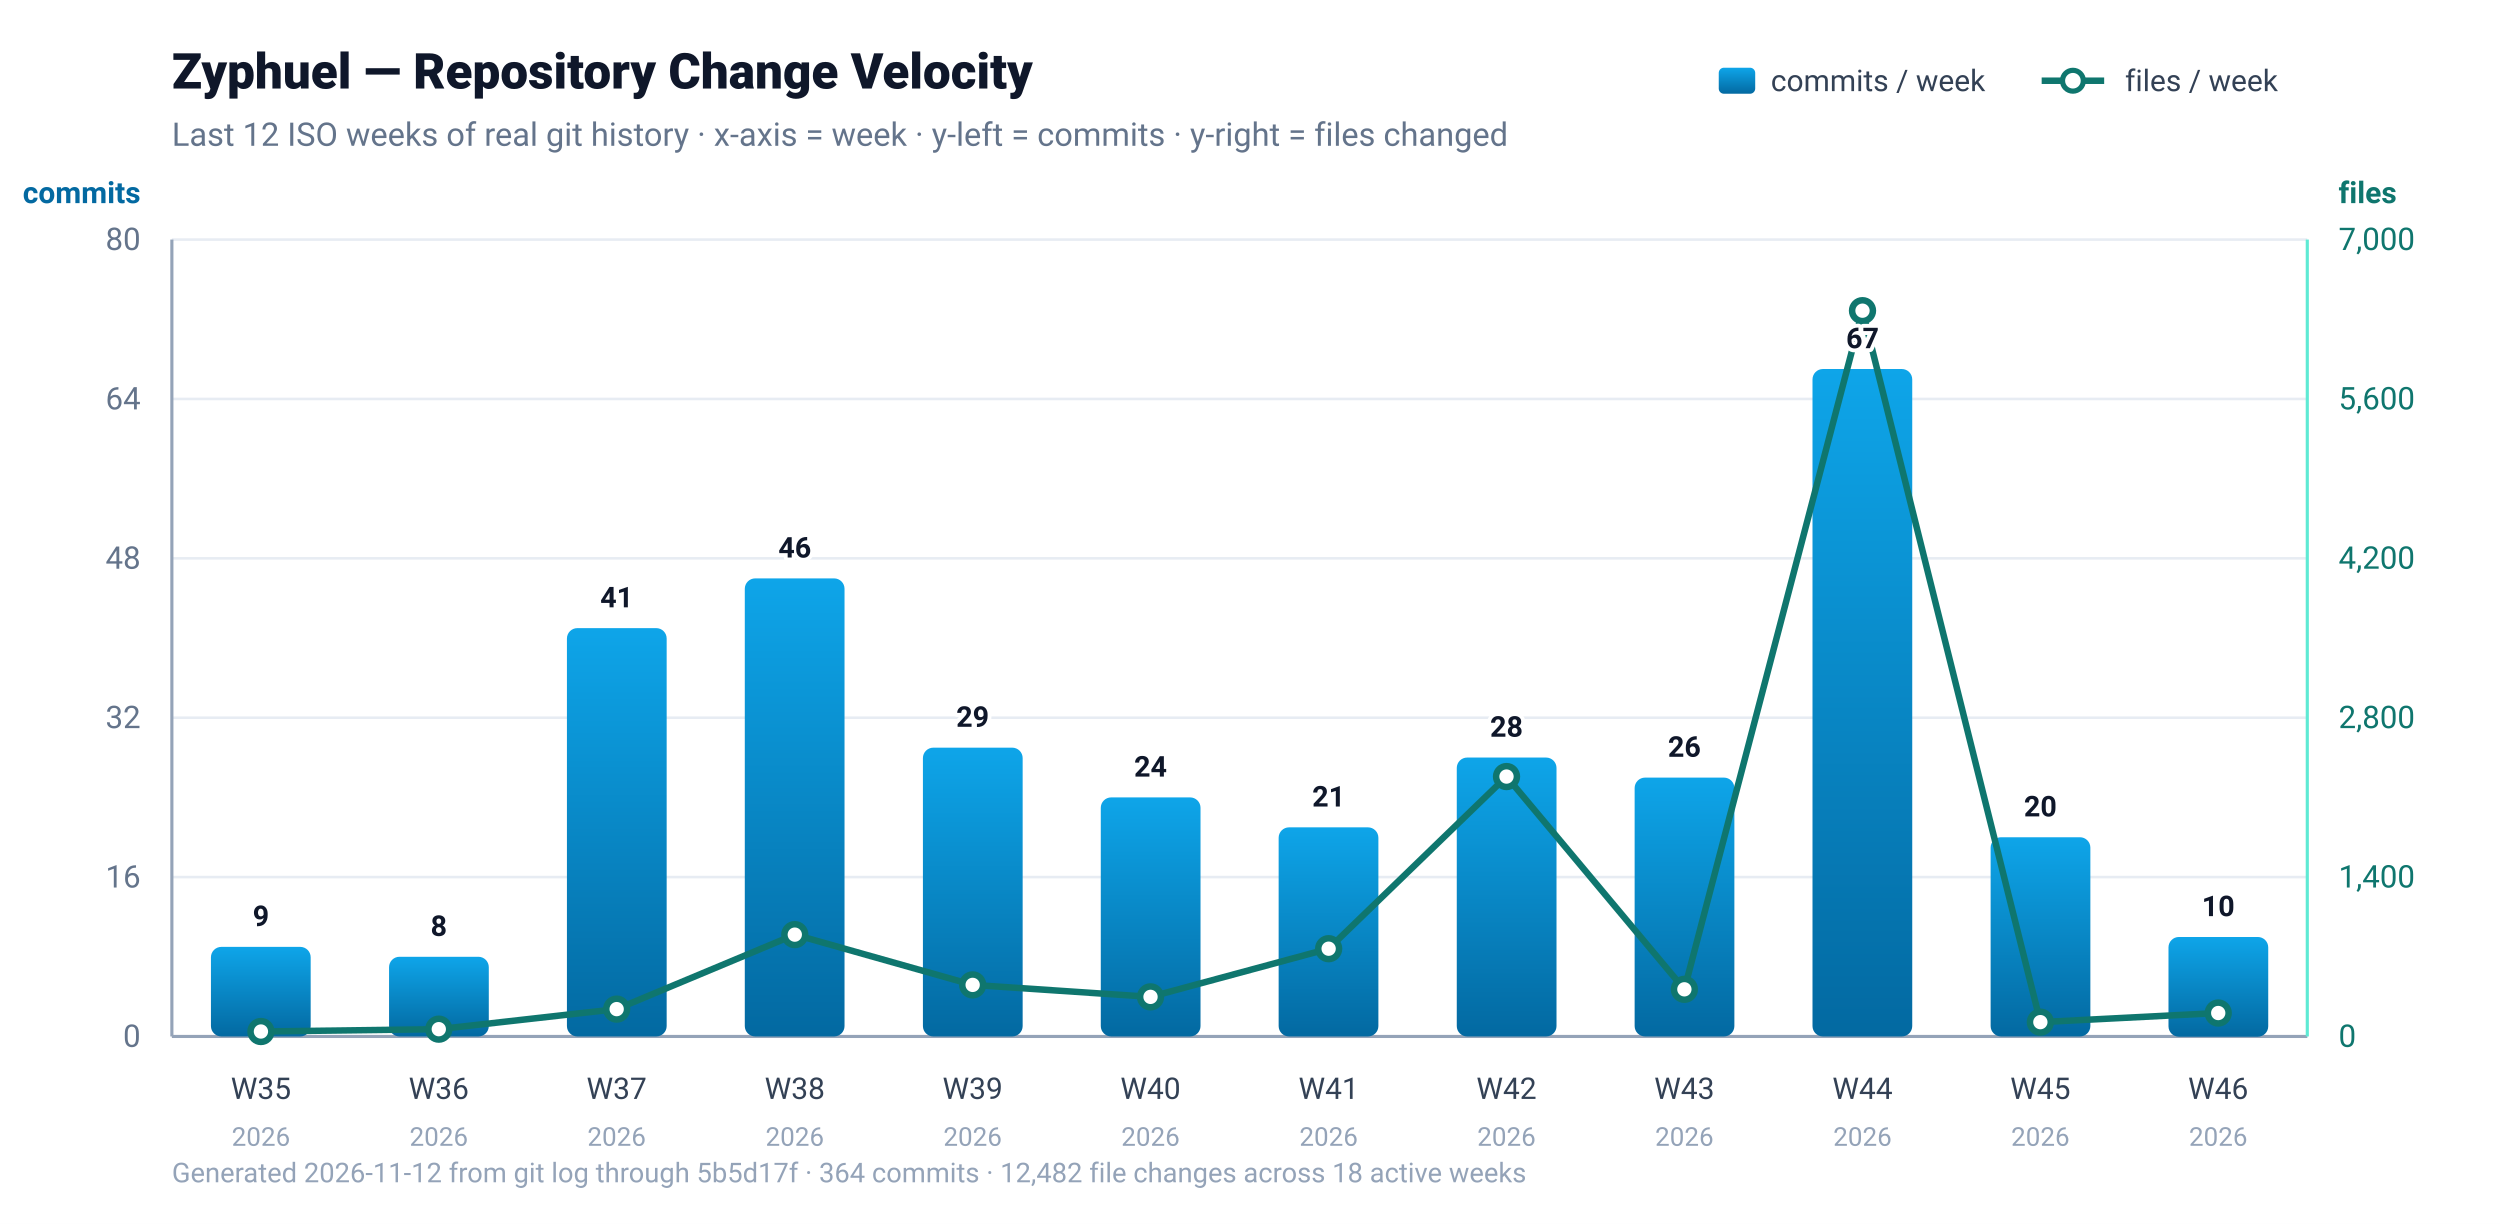
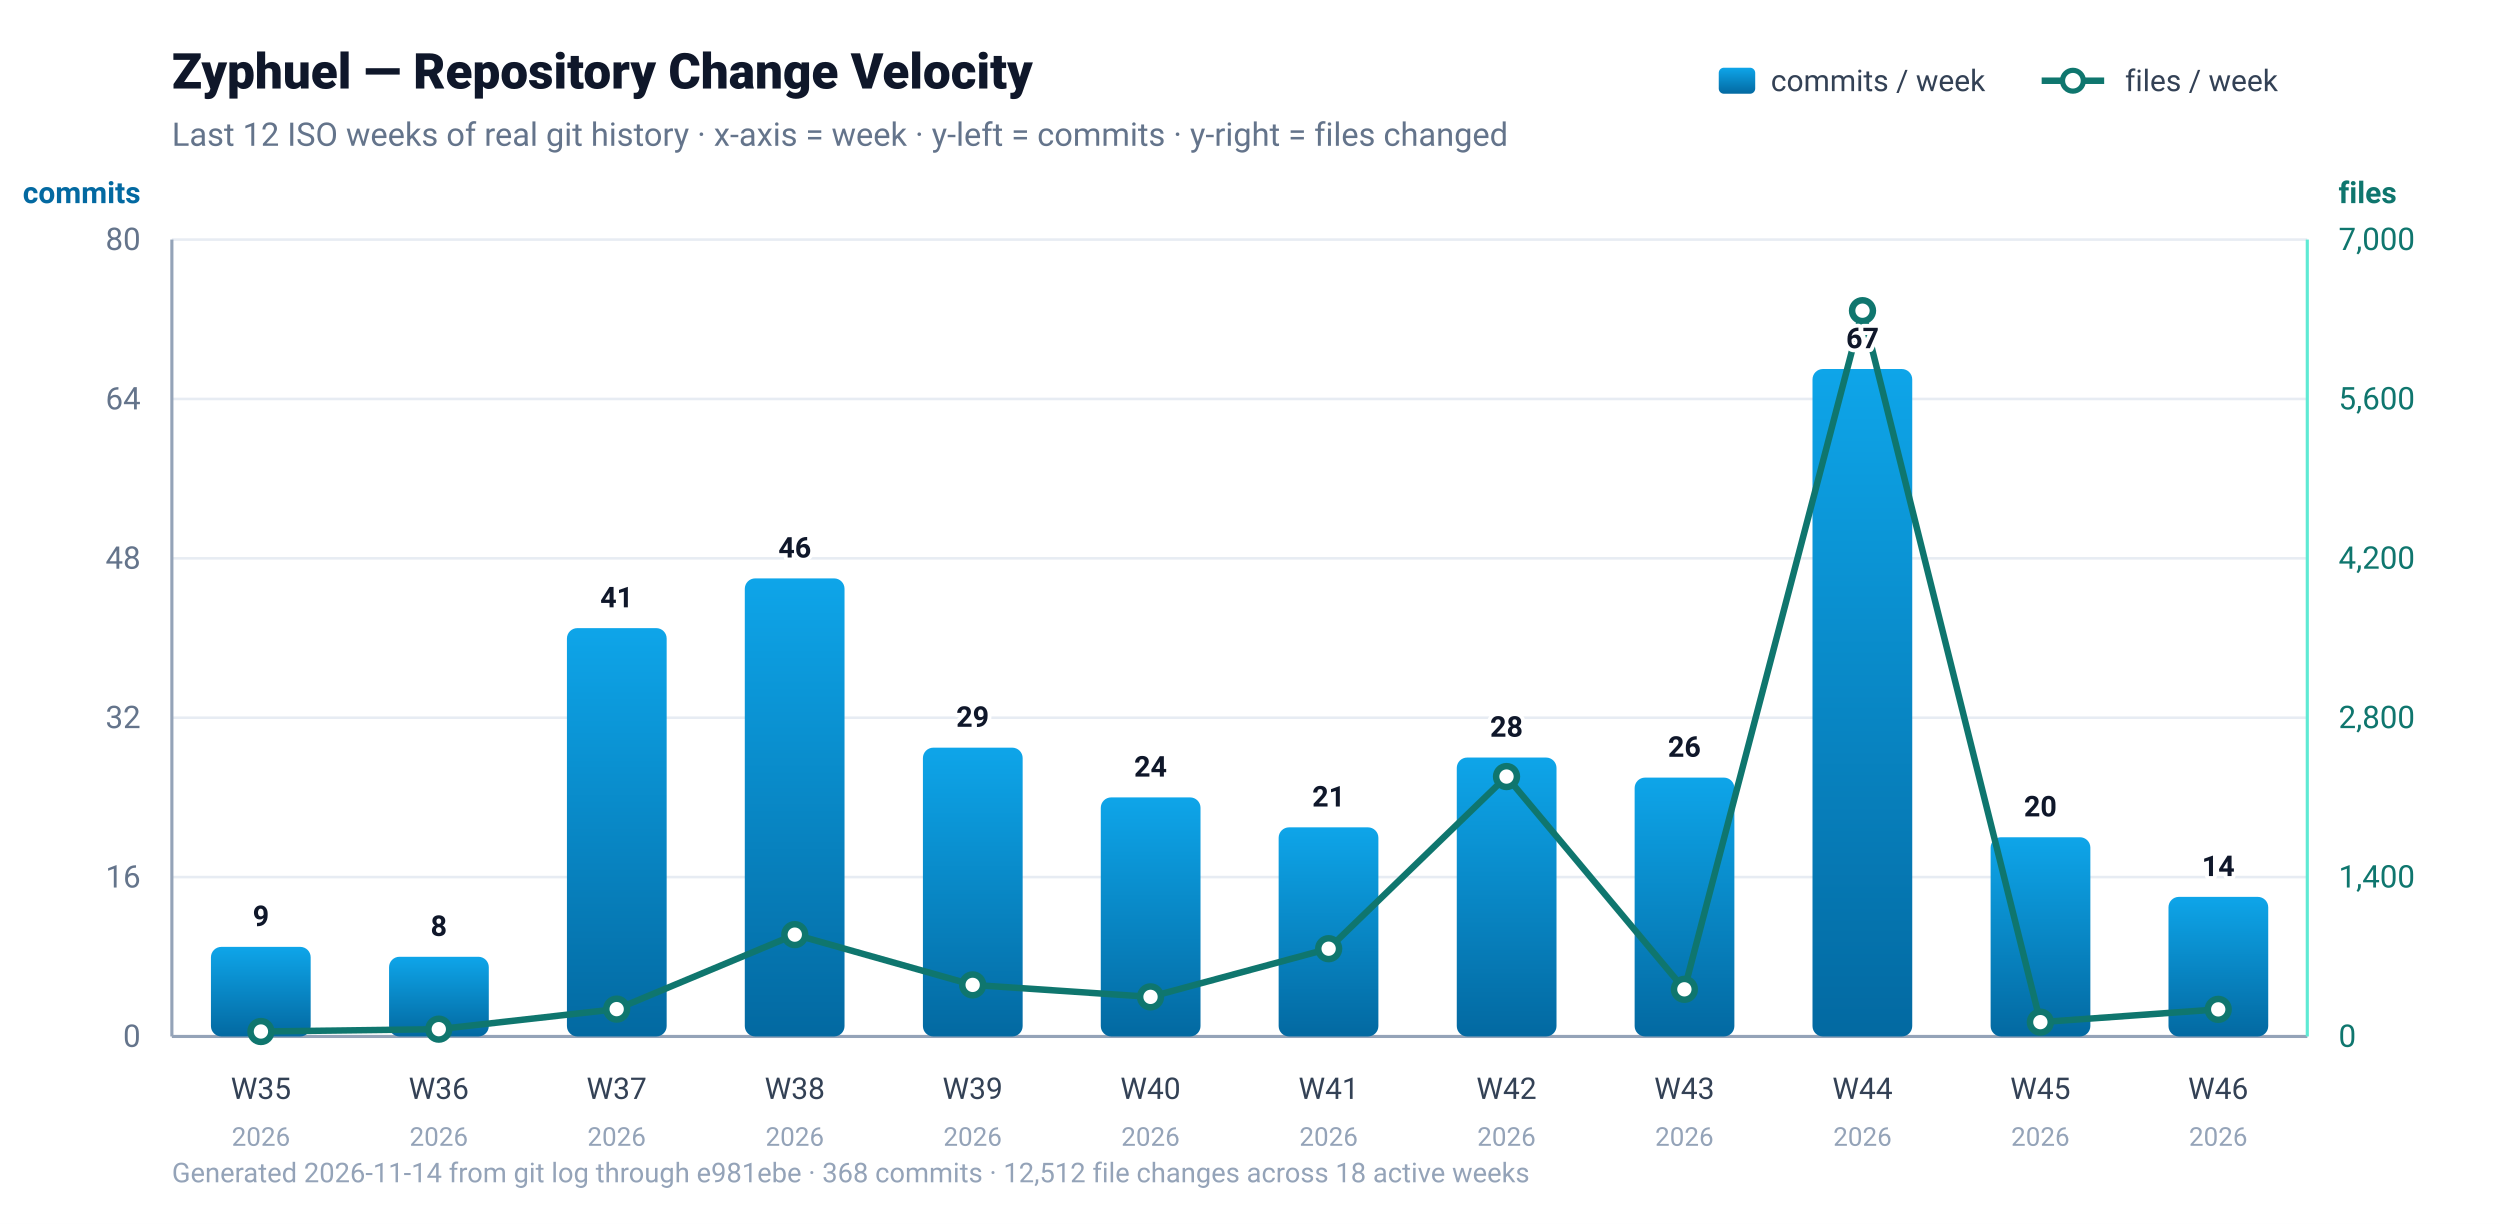
<svg xmlns="http://www.w3.org/2000/svg" width="960" height="470" viewBox="0 0 960 470" role="img" aria-label="Zyphuel repository change velocity: commits and files changed per ISO week">
  <defs>
    <linearGradient id="barGrad" x1="0" y1="0" x2="0" y2="1">
      <stop offset="0%" stop-color="#0ea5e9" />
      <stop offset="100%" stop-color="#0369a1" />
    </linearGradient>
    <style>
      text { font-family: -apple-system, BlinkMacSystemFont, "Segoe UI", Roboto, Helvetica, Arial, sans-serif; }
    </style>
  </defs>
  <rect width="960" height="470" fill="#ffffff" />
  <text x="66" y="34" font-size="19" font-weight="800" fill="#0f172a">Zyphuel — Repository Change Velocity</text>
  <text x="66" y="56" font-size="12.5" fill="#64748b">Last 12 ISO weeks of real git history · x-axis = week · y-left = commits · y-right = files changed</text>
  <rect x="660" y="26" width="14" height="10" rx="2" fill="url(#barGrad)" />
  <text x="680" y="35" font-size="11.5" fill="#334155">commits / week</text>
  <line x1="784" y1="31" x2="808" y2="31" stroke="#0f766e" stroke-width="2.5" />
  <circle cx="796" cy="31" r="4" fill="#ffffff" stroke="#0f766e" stroke-width="2" />
  <text x="816" y="35" font-size="11.5" fill="#334155">files / week</text>
  <line x1="66" y1="398.0" x2="886.0" y2="398.0" stroke="#e7ecf3" stroke-width="1" />
  <text x="54" y="402.0" text-anchor="end" font-size="12" fill="#64748b">0</text>
  <text x="898.0" y="402.0" text-anchor="start" font-size="12" fill="#0f766e">0</text>
  <line x1="66" y1="336.8" x2="886.0" y2="336.8" stroke="#e7ecf3" stroke-width="1" />
  <text x="54" y="340.8" text-anchor="end" font-size="12" fill="#64748b">16</text>
  <text x="898.0" y="340.8" text-anchor="start" font-size="12" fill="#0f766e">1,400</text>
  <line x1="66" y1="275.6" x2="886.0" y2="275.6" stroke="#e7ecf3" stroke-width="1" />
  <text x="54" y="279.6" text-anchor="end" font-size="12" fill="#64748b">32</text>
  <text x="898.0" y="279.6" text-anchor="start" font-size="12" fill="#0f766e">2,800</text>
  <line x1="66" y1="214.4" x2="886.0" y2="214.4" stroke="#e7ecf3" stroke-width="1" />
  <text x="54" y="218.4" text-anchor="end" font-size="12" fill="#64748b">48</text>
  <text x="898.0" y="218.4" text-anchor="start" font-size="12" fill="#0f766e">4,200</text>
  <line x1="66" y1="153.2" x2="886.0" y2="153.2" stroke="#e7ecf3" stroke-width="1" />
  <text x="54" y="157.2" text-anchor="end" font-size="12" fill="#64748b">64</text>
  <text x="898.0" y="157.2" text-anchor="start" font-size="12" fill="#0f766e">5,600</text>
  <line x1="66" y1="92.0" x2="886.0" y2="92.0" stroke="#e7ecf3" stroke-width="1" />
  <text x="54" y="96.0" text-anchor="end" font-size="12" fill="#64748b">80</text>
  <text x="898.0" y="96.0" text-anchor="start" font-size="12" fill="#0f766e">7,000</text>
  <line x1="66" y1="92" x2="66" y2="398" stroke="#94a3b8" stroke-width="1.2" />
  <line x1="66" y1="398" x2="886" y2="398" stroke="#94a3b8" stroke-width="1.2" />
  <line x1="886" y1="92" x2="886" y2="398" stroke="#5eead4" stroke-width="1.2" />
  <text x="54" y="78" text-anchor="end" font-size="11.5" font-weight="700" fill="#0369a1">commits</text>
  <text x="898" y="78" font-size="11.5" font-weight="700" fill="#0f766e">files</text>
  <rect x="81.0" y="363.6" width="38.3" height="34.4" rx="4" fill="url(#barGrad)" />
  <rect x="149.4" y="367.4" width="38.3" height="30.6" rx="4" fill="url(#barGrad)" />
  <rect x="217.7" y="241.2" width="38.3" height="156.8" rx="4" fill="url(#barGrad)" />
  <rect x="286.0" y="222.1" width="38.3" height="175.9" rx="4" fill="url(#barGrad)" />
  <rect x="354.4" y="287.1" width="38.3" height="110.9" rx="4" fill="url(#barGrad)" />
  <rect x="422.7" y="306.2" width="38.3" height="91.8" rx="4" fill="url(#barGrad)" />
  <rect x="491.0" y="317.7" width="38.3" height="80.3" rx="4" fill="url(#barGrad)" />
  <rect x="559.4" y="290.9" width="38.3" height="107.1" rx="4" fill="url(#barGrad)" />
  <rect x="627.7" y="298.6" width="38.3" height="99.4" rx="4" fill="url(#barGrad)" />
  <rect x="696.0" y="141.7" width="38.3" height="256.3" rx="4" fill="url(#barGrad)" />
  <rect x="764.4" y="321.5" width="38.3" height="76.5" rx="4" fill="url(#barGrad)" />
-   <rect x="832.7" y="359.8" width="38.3" height="38.3" rx="4" fill="url(#barGrad)" />
-   <polyline points="100.2,396.1 168.5,395.2 236.8,387.5 305.2,358.9 373.5,378.2 441.8,382.8 510.2,364.3 578.5,298.2 646.8,379.9 715.2,119.3 783.5,392.5 851.8,389.0" fill="none" stroke="#0f766e" stroke-width="2.5" stroke-linejoin="round" stroke-linecap="round" />
+   <rect x="832.7" y="344.4" width="38.3" height="53.6" rx="4" fill="url(#barGrad)" />
+   <polyline points="100.2,396.1 168.5,395.2 236.8,387.5 305.2,358.9 373.5,378.2 441.8,382.8 510.2,364.3 578.5,298.2 646.8,379.9 715.2,119.3 783.5,392.5 851.8,387.6" fill="none" stroke="#0f766e" stroke-width="2.5" stroke-linejoin="round" stroke-linecap="round" />
  <circle cx="100.2" cy="396.1" r="4" fill="#ffffff" stroke="#0f766e" stroke-width="2.5" />
  <circle cx="168.5" cy="395.2" r="4" fill="#ffffff" stroke="#0f766e" stroke-width="2.5" />
  <circle cx="236.8" cy="387.5" r="4" fill="#ffffff" stroke="#0f766e" stroke-width="2.5" />
  <circle cx="305.2" cy="358.9" r="4" fill="#ffffff" stroke="#0f766e" stroke-width="2.5" />
  <circle cx="373.5" cy="378.2" r="4" fill="#ffffff" stroke="#0f766e" stroke-width="2.5" />
  <circle cx="441.8" cy="382.8" r="4" fill="#ffffff" stroke="#0f766e" stroke-width="2.5" />
  <circle cx="510.2" cy="364.3" r="4" fill="#ffffff" stroke="#0f766e" stroke-width="2.5" />
  <circle cx="578.5" cy="298.2" r="4" fill="#ffffff" stroke="#0f766e" stroke-width="2.5" />
  <circle cx="646.8" cy="379.9" r="4" fill="#ffffff" stroke="#0f766e" stroke-width="2.5" />
  <circle cx="715.2" cy="119.3" r="4" fill="#ffffff" stroke="#0f766e" stroke-width="2.5" />
  <circle cx="783.5" cy="392.5" r="4" fill="#ffffff" stroke="#0f766e" stroke-width="2.5" />
-   <circle cx="851.8" cy="389.0" r="4" fill="#ffffff" stroke="#0f766e" stroke-width="2.5" />
+   <circle cx="851.8" cy="387.6" r="4" fill="#ffffff" stroke="#0f766e" stroke-width="2.5" />
  <text x="100.2" y="355.6" text-anchor="middle" font-size="11" font-weight="700" fill="#0f172a" paint-order="stroke" stroke="#ffffff" stroke-width="3" stroke-linejoin="round">9</text>
  <text x="168.5" y="359.4" text-anchor="middle" font-size="11" font-weight="700" fill="#0f172a" paint-order="stroke" stroke="#ffffff" stroke-width="3" stroke-linejoin="round">8</text>
  <text x="236.8" y="233.2" text-anchor="middle" font-size="11" font-weight="700" fill="#0f172a" paint-order="stroke" stroke="#ffffff" stroke-width="3" stroke-linejoin="round">41</text>
  <text x="305.2" y="214.1" text-anchor="middle" font-size="11" font-weight="700" fill="#0f172a" paint-order="stroke" stroke="#ffffff" stroke-width="3" stroke-linejoin="round">46</text>
  <text x="373.5" y="279.1" text-anchor="middle" font-size="11" font-weight="700" fill="#0f172a" paint-order="stroke" stroke="#ffffff" stroke-width="3" stroke-linejoin="round">29</text>
  <text x="441.8" y="298.2" text-anchor="middle" font-size="11" font-weight="700" fill="#0f172a" paint-order="stroke" stroke="#ffffff" stroke-width="3" stroke-linejoin="round">24</text>
  <text x="510.2" y="309.7" text-anchor="middle" font-size="11" font-weight="700" fill="#0f172a" paint-order="stroke" stroke="#ffffff" stroke-width="3" stroke-linejoin="round">21</text>
  <text x="578.5" y="282.9" text-anchor="middle" font-size="11" font-weight="700" fill="#0f172a" paint-order="stroke" stroke="#ffffff" stroke-width="3" stroke-linejoin="round">28</text>
  <text x="646.8" y="290.6" text-anchor="middle" font-size="11" font-weight="700" fill="#0f172a" paint-order="stroke" stroke="#ffffff" stroke-width="3" stroke-linejoin="round">26</text>
  <text x="715.2" y="133.7" text-anchor="middle" font-size="11" font-weight="700" fill="#0f172a" paint-order="stroke" stroke="#ffffff" stroke-width="3" stroke-linejoin="round">67</text>
  <text x="783.5" y="313.5" text-anchor="middle" font-size="11" font-weight="700" fill="#0f172a" paint-order="stroke" stroke="#ffffff" stroke-width="3" stroke-linejoin="round">20</text>
-   <text x="851.8" y="351.8" text-anchor="middle" font-size="11" font-weight="700" fill="#0f172a" paint-order="stroke" stroke="#ffffff" stroke-width="3" stroke-linejoin="round">10</text>
+   <text x="851.8" y="336.4" text-anchor="middle" font-size="11" font-weight="700" fill="#0f172a" paint-order="stroke" stroke="#ffffff" stroke-width="3" stroke-linejoin="round">14</text>
  <text x="100.2" y="422.0" text-anchor="middle" font-size="11.5" fill="#334155">W35</text>
  <text x="168.5" y="422.0" text-anchor="middle" font-size="11.5" fill="#334155">W36</text>
  <text x="236.8" y="422.0" text-anchor="middle" font-size="11.5" fill="#334155">W37</text>
  <text x="305.2" y="422.0" text-anchor="middle" font-size="11.5" fill="#334155">W38</text>
  <text x="373.5" y="422.0" text-anchor="middle" font-size="11.5" fill="#334155">W39</text>
  <text x="441.8" y="422.0" text-anchor="middle" font-size="11.5" fill="#334155">W40</text>
  <text x="510.2" y="422.0" text-anchor="middle" font-size="11.5" fill="#334155">W41</text>
  <text x="578.5" y="422.0" text-anchor="middle" font-size="11.5" fill="#334155">W42</text>
  <text x="646.8" y="422.0" text-anchor="middle" font-size="11.5" fill="#334155">W43</text>
  <text x="715.2" y="422.0" text-anchor="middle" font-size="11.5" fill="#334155">W44</text>
  <text x="783.5" y="422.0" text-anchor="middle" font-size="11.5" fill="#334155">W45</text>
  <text x="851.8" y="422.0" text-anchor="middle" font-size="11.5" fill="#334155">W46</text>
  <text x="100.2" y="440.0" text-anchor="middle" font-size="10" fill="#94a3b8">2026</text>
  <text x="168.5" y="440.0" text-anchor="middle" font-size="10" fill="#94a3b8">2026</text>
  <text x="236.8" y="440.0" text-anchor="middle" font-size="10" fill="#94a3b8">2026</text>
  <text x="305.2" y="440.0" text-anchor="middle" font-size="10" fill="#94a3b8">2026</text>
  <text x="373.5" y="440.0" text-anchor="middle" font-size="10" fill="#94a3b8">2026</text>
  <text x="441.8" y="440.0" text-anchor="middle" font-size="10" fill="#94a3b8">2026</text>
  <text x="510.2" y="440.0" text-anchor="middle" font-size="10" fill="#94a3b8">2026</text>
  <text x="578.5" y="440.0" text-anchor="middle" font-size="10" fill="#94a3b8">2026</text>
  <text x="646.8" y="440.0" text-anchor="middle" font-size="10" fill="#94a3b8">2026</text>
  <text x="715.2" y="440.0" text-anchor="middle" font-size="10" fill="#94a3b8">2026</text>
  <text x="783.5" y="440.0" text-anchor="middle" font-size="10" fill="#94a3b8">2026</text>
  <text x="851.8" y="440.0" text-anchor="middle" font-size="10" fill="#94a3b8">2026</text>
-   <text x="66" y="454" font-size="10.5" fill="#94a3b8">Generated 2026-11-12 from git log through 5b5d17f · 364 commits · 12,482 file changes across 18 active weeks</text>
+   <text x="66" y="454" font-size="10.5" fill="#94a3b8">Generated 2026-11-14 from git log through e981ebe · 368 commits · 12,512 file changes across 18 active weeks</text>
</svg>
